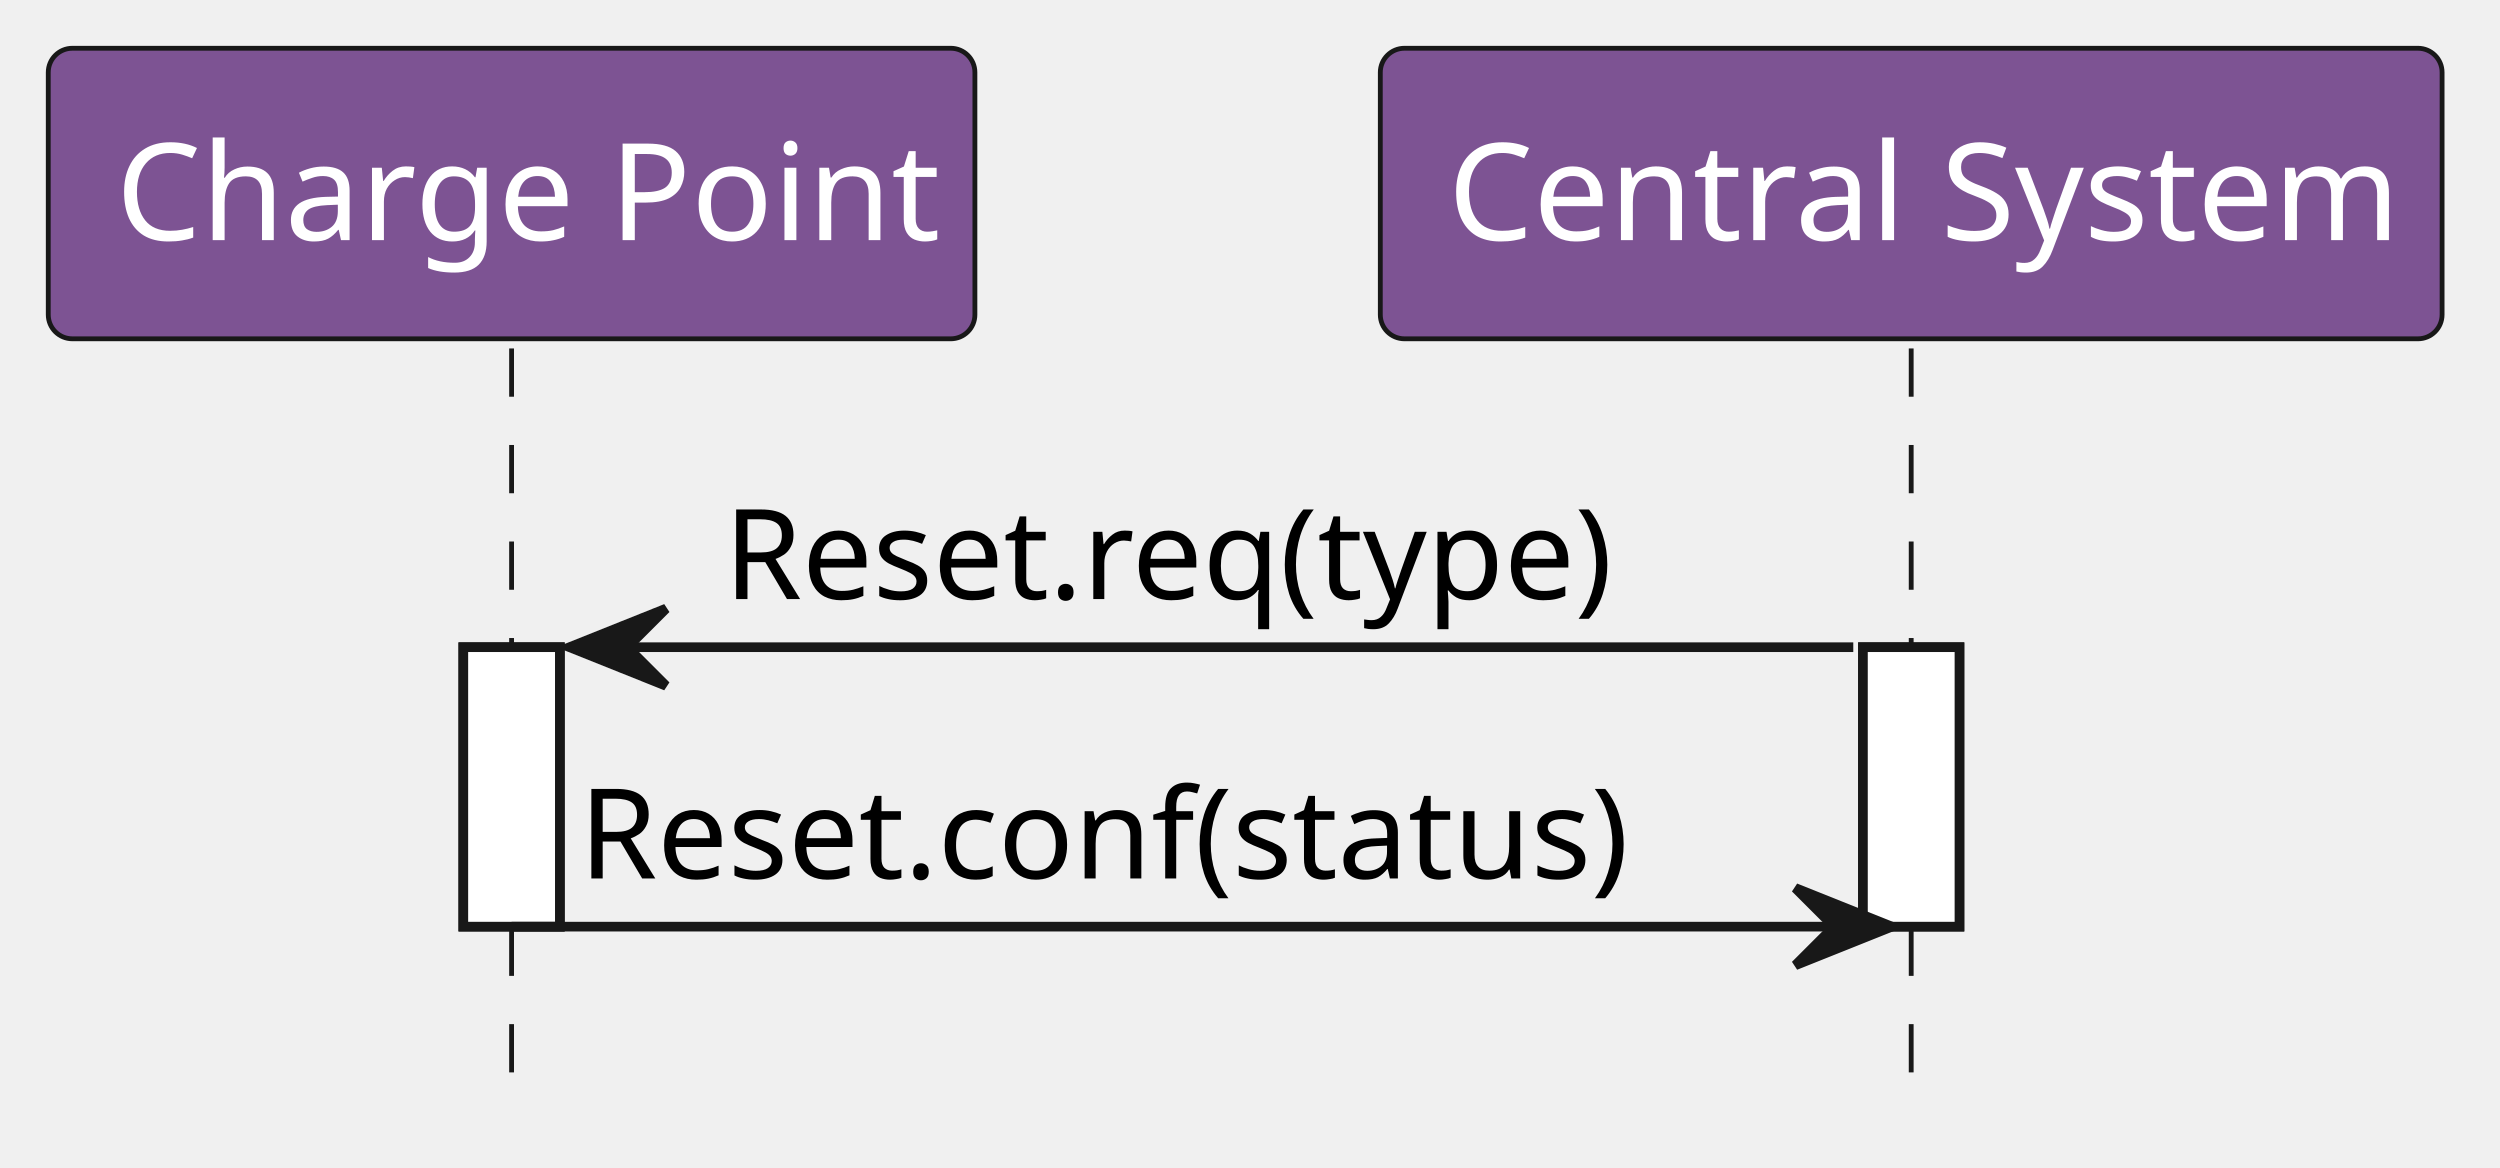
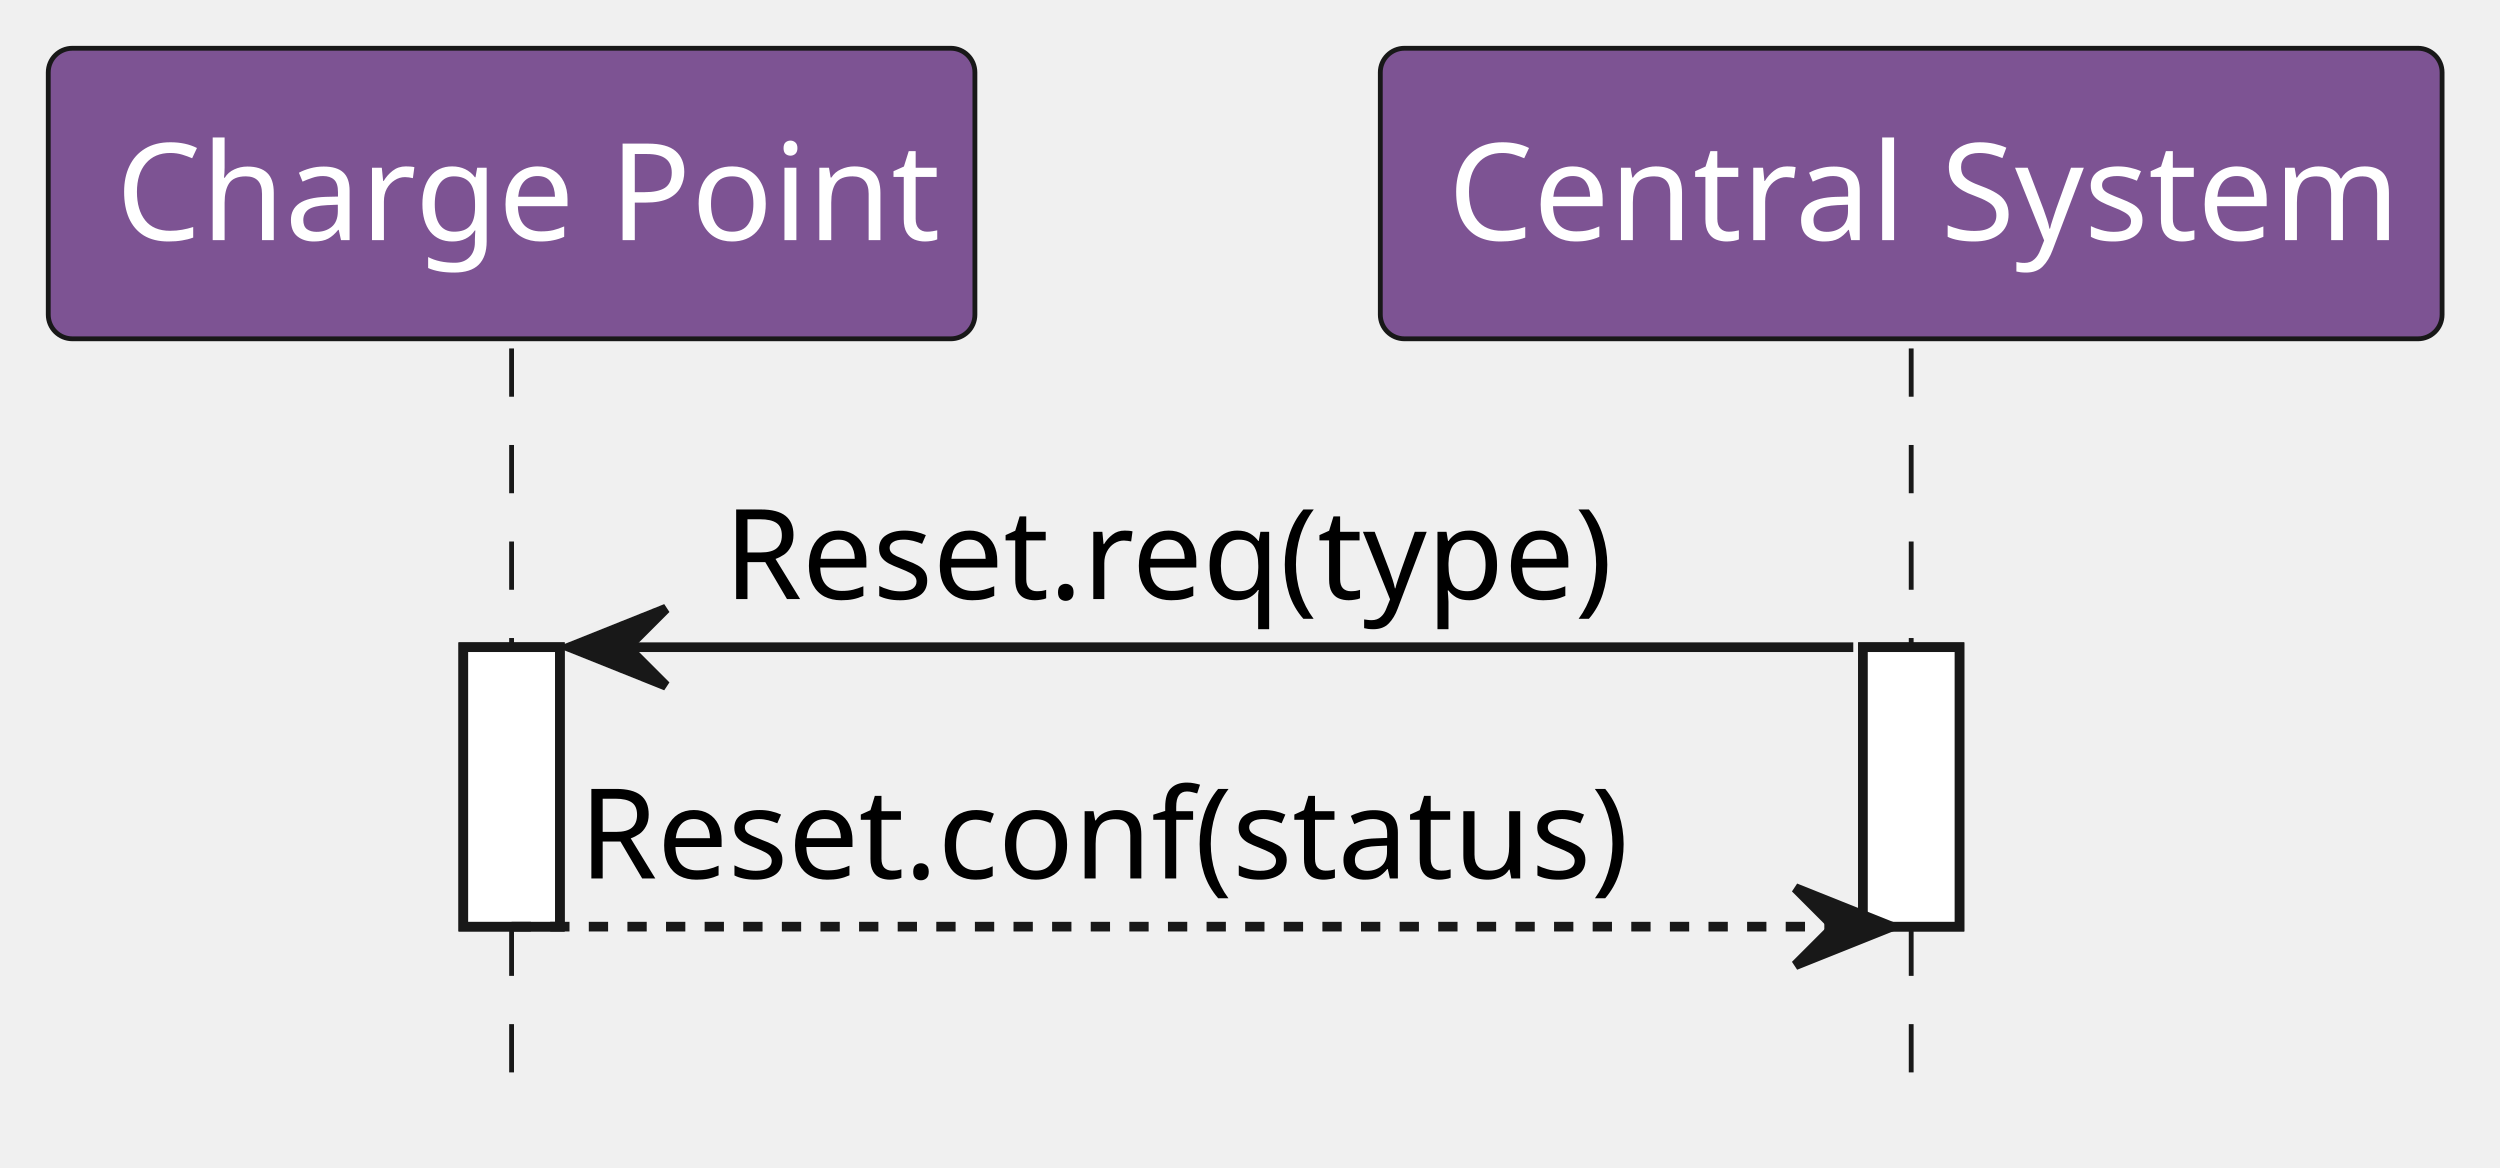
<svg xmlns="http://www.w3.org/2000/svg" contentStyleType="text/css" height="121px" preserveAspectRatio="none" style="width:259px;height:121px;background:#FFFFFF;" version="1.1" viewBox="0 0 259 121" width="259px" zoomAndPan="magnify">
  <defs />
  <g>
    <rect fill="#FFFFFF" height="28.95" style="stroke:#181818;stroke-width:1.0;" width="10" x="48" y="67.05" />
    <rect fill="#FFFFFF" height="28.95" style="stroke:#181818;stroke-width:1.0;" width="10" x="193" y="67.05" />
    <line style="stroke:#181818;stroke-width:0.5;stroke-dasharray:5.0,5.0;" x1="53" x2="53" y1="36.1" y2="114" />
    <line style="stroke:#181818;stroke-width:0.5;stroke-dasharray:5.0,5.0;" x1="198" x2="198" y1="36.1" y2="114" />
    <rect fill="#7D5393" height="30.1" rx="2.5" ry="2.5" style="stroke:#181818;stroke-width:0.5;" width="96" x="5" y="5" />
    <text fill="#FFFFFF" font-family="NanumGothic" font-size="14" lengthAdjust="spacing" textLength="82" x="12" y="24.88">Charge Point</text>
    <rect fill="#7D5393" height="30.1" rx="2.5" ry="2.5" style="stroke:#181818;stroke-width:0.5;" width="110" x="143" y="5" />
    <text fill="#FFFFFF" font-family="NanumGothic" font-size="14" lengthAdjust="spacing" textLength="96" x="150" y="24.88">Central System</text>
    <rect fill="#FFFFFF" height="28.95" style="stroke:#181818;stroke-width:1.0;" width="10" x="48" y="67.05" />
    <rect fill="#FFFFFF" height="28.95" style="stroke:#181818;stroke-width:1.0;" width="10" x="193" y="67.05" />
    <polygon fill="#181818" points="69,63.05,59,67.05,69,71.05,65,67.05" style="stroke:#181818;stroke-width:1.0;" />
    <line style="stroke:#181818;stroke-width:1.0;" x1="63" x2="192" y1="67.05" y2="67.05" />
    <text fill="#000000" font-family="NanumGothic" font-size="13" lengthAdjust="spacing" textLength="93" x="75" y="62.06">Reset.req(type)</text>
    <polygon fill="#181818" points="186,92,196,96,186,100,190,96" style="stroke:#181818;stroke-width:1.0;" />
-     <line style="stroke:#181818;stroke-width:1.0;" x1="53" x2="192" y1="96" y2="96" />
+     <line style="stroke:#181818;stroke-width:1.0;stroke-dasharray:2.0,2.0;" x1="53" x2="192" y1="96" y2="96" />
    <text fill="#000000" font-family="NanumGothic" font-size="13" lengthAdjust="spacing" textLength="111" x="60" y="91.01">Reset.conf(status)</text>
  </g>
</svg>
